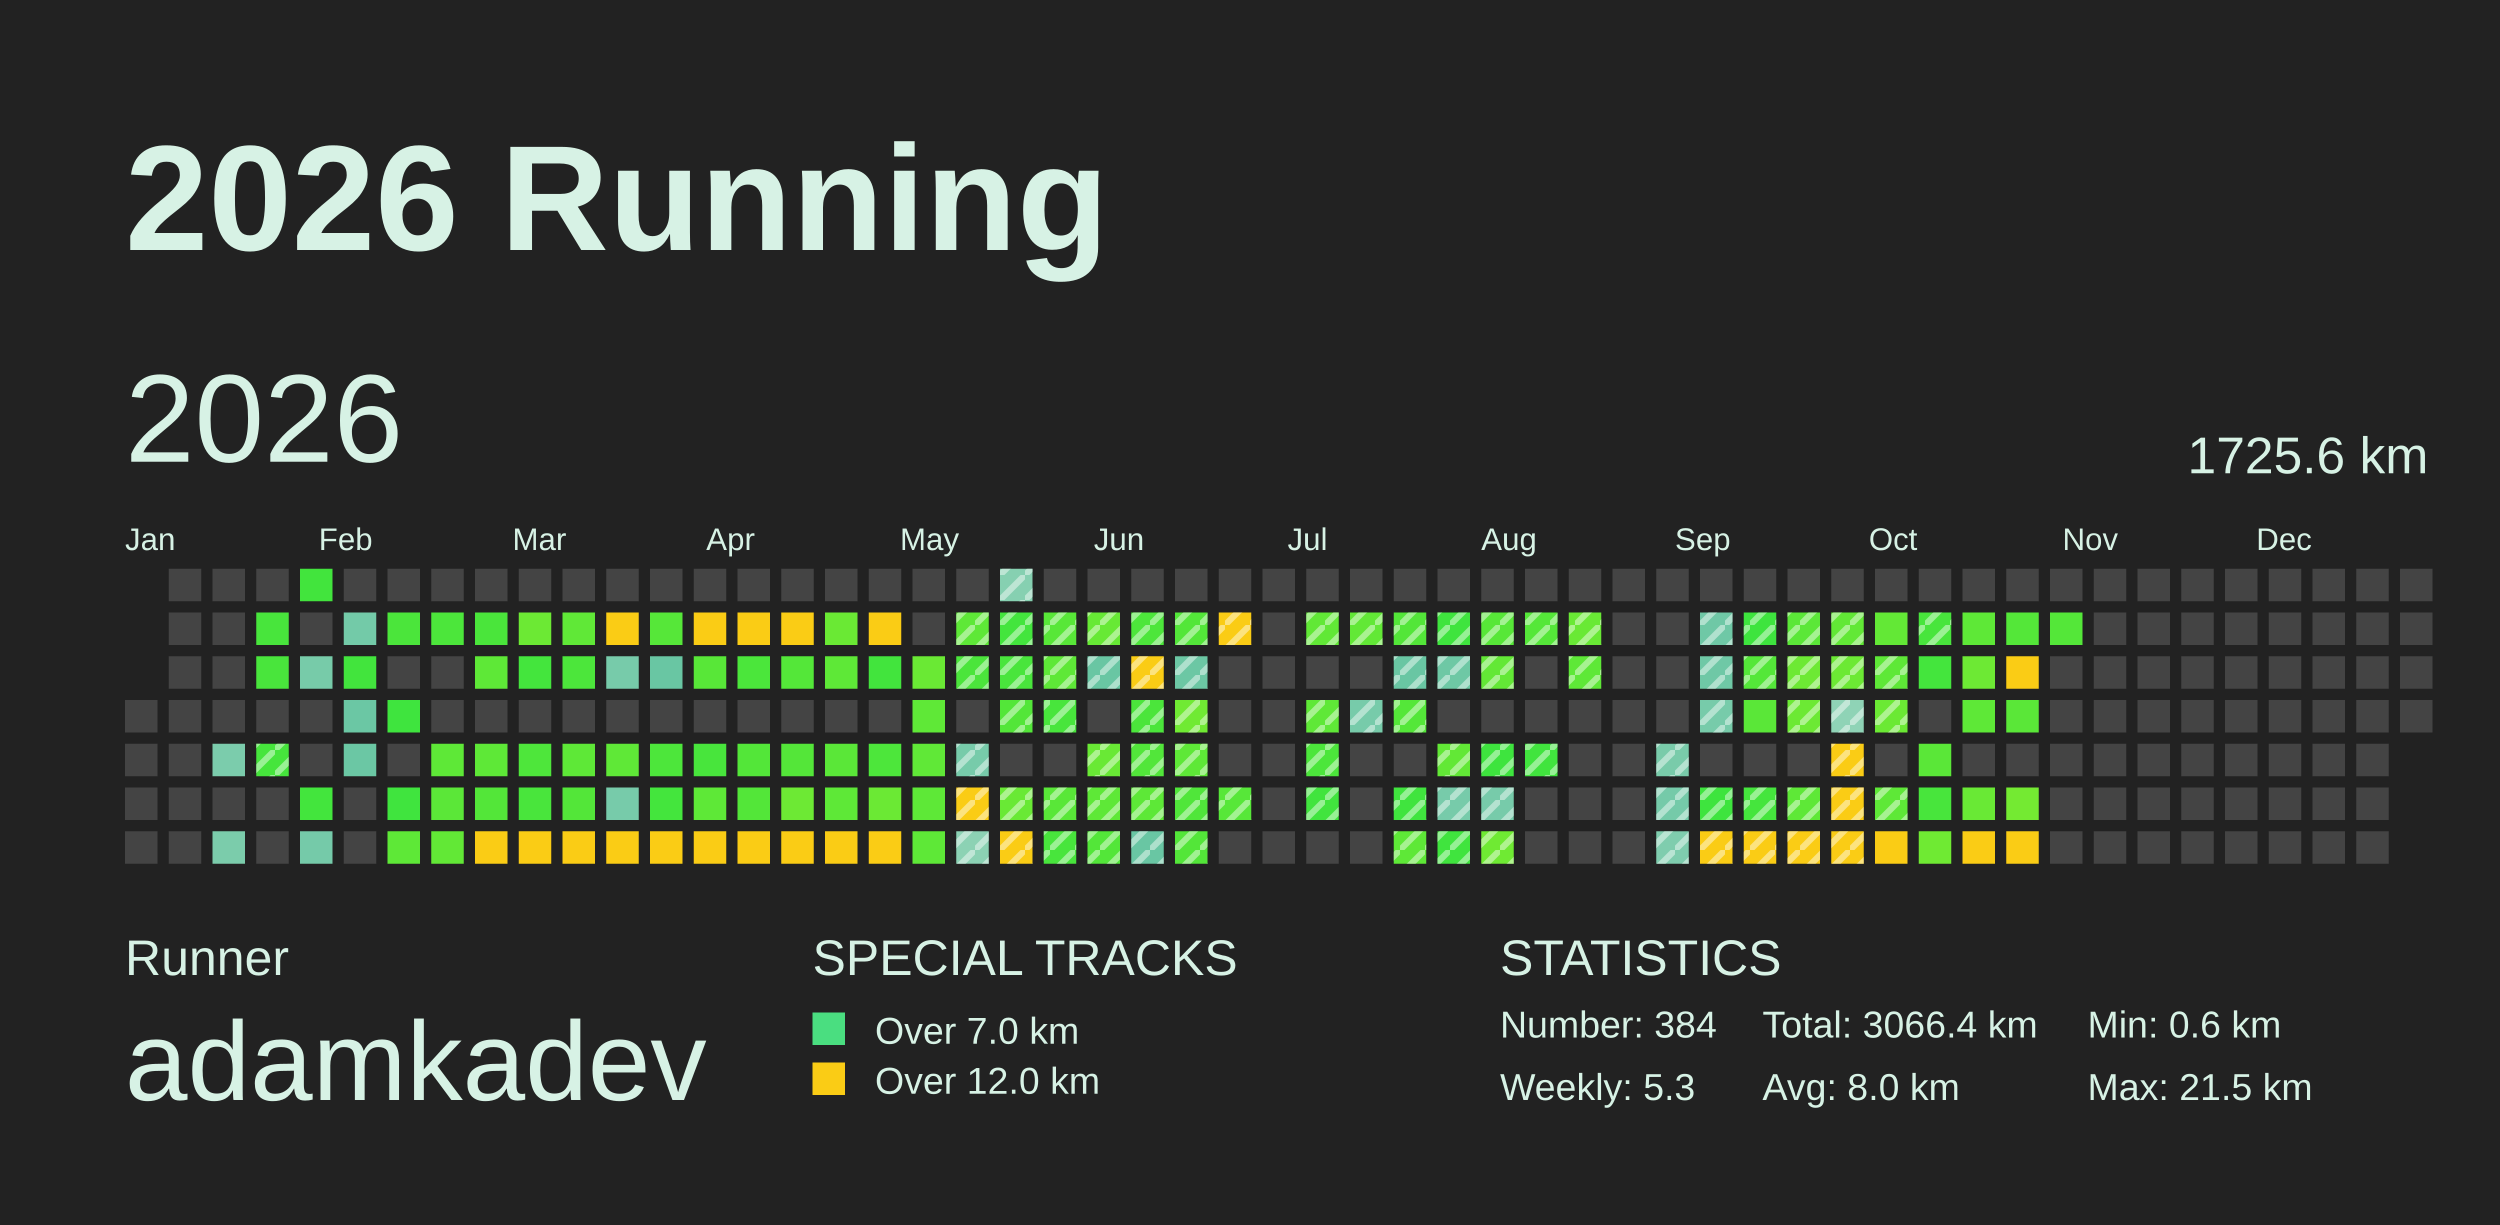
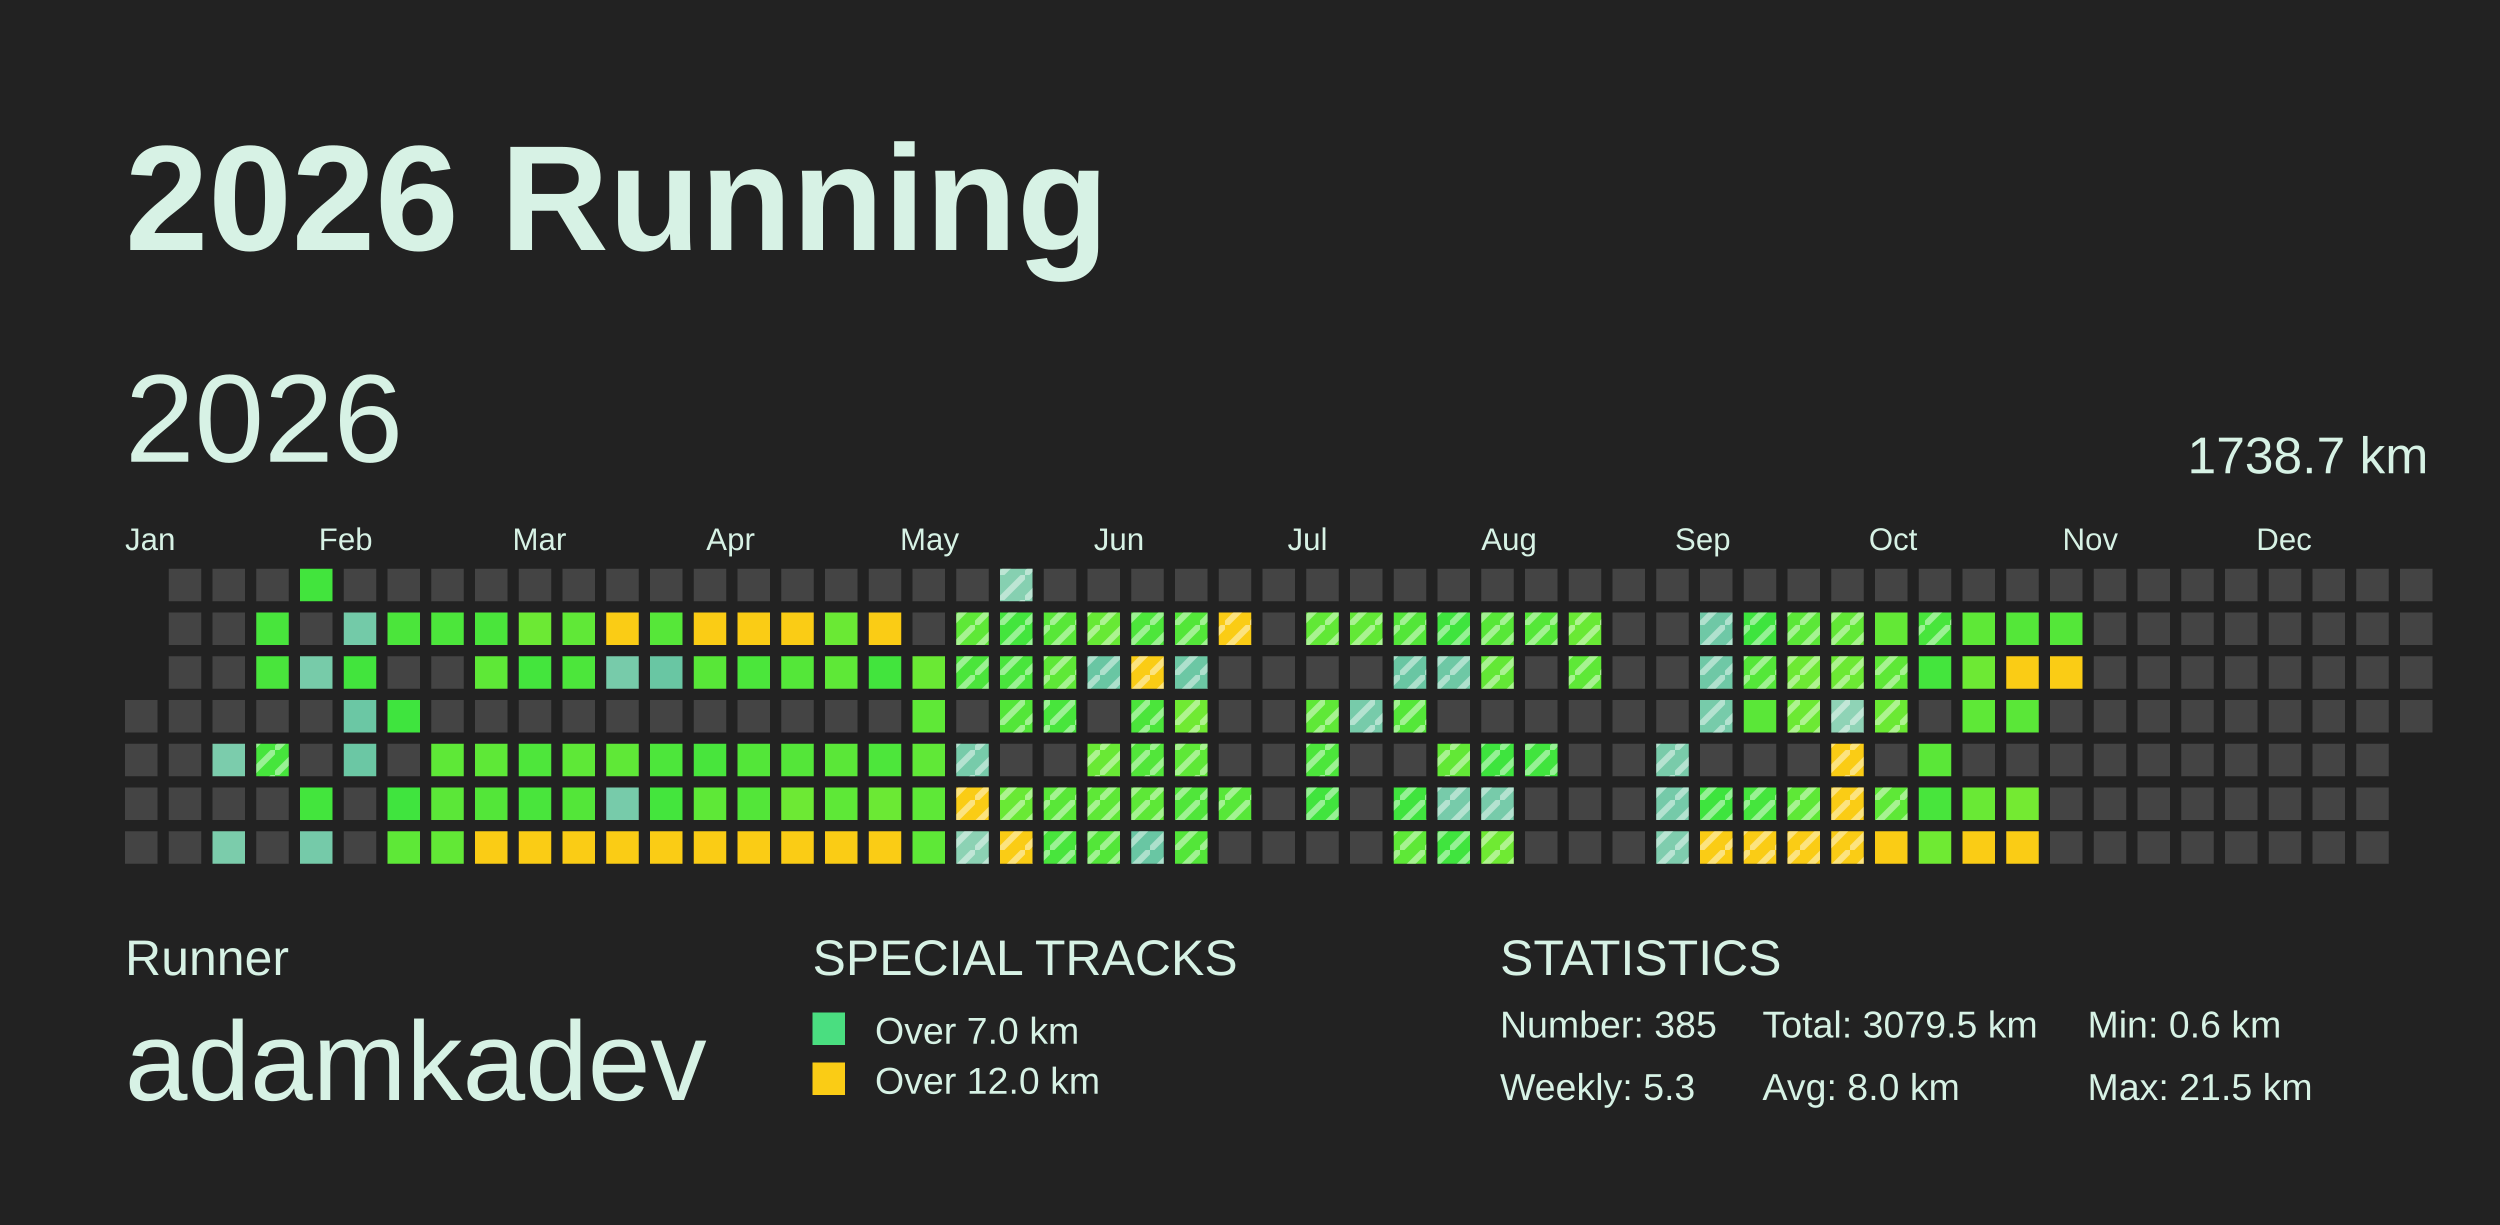
<svg xmlns="http://www.w3.org/2000/svg" baseProfile="full" height="98mm" version="1.1" viewBox="0,0,200,98" width="200mm">
  <defs>
    <pattern height="2" id="indoor-stripe" patternUnits="userSpaceOnUse" width="2">
      <line stroke="white" stroke-opacity="0.45" stroke-width="0.5" x1="0" x2="2" y1="2" y2="0" />
    </pattern>
  </defs>
  <rect fill="#222222" height="98" width="200" x="0" y="0" />
  <text fill="#D7F2E5" style="font-size:12px; font-family:Arial; font-weight:bold;" x="10" y="20">2026 Running</text>
  <text fill="#D7F2E5" style="font-size:4px; font-family:Arial" x="10" y="78">Runner</text>
  <text fill="#D7F2E5" style="font-size:9px; font-family:Arial" x="10" y="88">adamkadev</text>
  <text fill="#D7F2E5" style="font-size:4px; font-family:Arial" x="65" y="78">SPECIAL TRACKS</text>
  <rect fill="#4ADE80" height="2.6" width="2.6" x="65" y="81" />
  <text fill="#D7F2E5" style="font-size:3px; font-family:Arial" x="70" y="83.5">Over 7.0 km</text>
  <rect fill="#FACC15" height="2.6" width="2.6" x="65" y="85" />
  <text fill="#D7F2E5" style="font-size:3px; font-family:Arial" x="70" y="87.5">Over 12.0 km</text>
  <text fill="#D7F2E5" style="font-size:4px; font-family:Arial" x="120" y="78">STATISTICS</text>
-   <text fill="#D7F2E5" style="font-size:3px; font-family:Arial" x="120" y="83">Number: 384</text>
+   <text fill="#D7F2E5" style="font-size:3px; font-family:Arial" x="120" y="83">Number: 385</text>
  <text fill="#D7F2E5" style="font-size:3px; font-family:Arial" x="120" y="88">Weekly: 5.3</text>
-   <text fill="#D7F2E5" style="font-size:3px; font-family:Arial" x="141" y="83">Total: 3066.4 km</text>
+   <text fill="#D7F2E5" style="font-size:3px; font-family:Arial" x="141" y="83">Total: 3079.5 km</text>
  <text fill="#D7F2E5" style="font-size:3px; font-family:Arial" x="141" y="88">Avg: 8.0 km</text>
  <text fill="#D7F2E5" style="font-size:3px; font-family:Arial" x="167" y="83">Min: 0.6 km</text>
  <text fill="#D7F2E5" style="font-size:3px; font-family:Arial" x="167" y="88">Max: 21.5 km</text>
  <text dominant-baseline="hanging" fill="#D7F2E5" style="font-size:10.0px; font-family:Arial;" x="10" y="30">2026</text>
-   <text dominant-baseline="hanging" fill="#D7F2E5" style="font-size:4.125px; font-family:Arial;" x="175" y="35">1725.6 km</text>
+   <text dominant-baseline="hanging" fill="#D7F2E5" style="font-size:4.125px; font-family:Arial;" x="175" y="35">1738.7 km</text>
  <text fill="#D7F2E5" style="font-size:2.5px; font-family:Arial" x="10.0" y="44">Jan</text>
  <text fill="#D7F2E5" style="font-size:2.5px; font-family:Arial" x="25.5" y="44">Feb</text>
  <text fill="#D7F2E5" style="font-size:2.5px; font-family:Arial" x="41.0" y="44">Mar</text>
  <text fill="#D7F2E5" style="font-size:2.5px; font-family:Arial" x="56.5" y="44">Apr</text>
  <text fill="#D7F2E5" style="font-size:2.5px; font-family:Arial" x="72.0" y="44">May</text>
  <text fill="#D7F2E5" style="font-size:2.5px; font-family:Arial" x="87.5" y="44">Jun</text>
  <text fill="#D7F2E5" style="font-size:2.5px; font-family:Arial" x="103.0" y="44">Jul</text>
  <text fill="#D7F2E5" style="font-size:2.5px; font-family:Arial" x="118.5" y="44">Aug</text>
  <text fill="#D7F2E5" style="font-size:2.5px; font-family:Arial" x="134.0" y="44">Sep</text>
  <text fill="#D7F2E5" style="font-size:2.5px; font-family:Arial" x="149.5" y="44">Oct</text>
  <text fill="#D7F2E5" style="font-size:2.5px; font-family:Arial" x="165.0" y="44">Nov</text>
  <text fill="#D7F2E5" style="font-size:2.5px; font-family:Arial" x="180.5" y="44">Dec</text>
  <rect fill="#444444" height="2.6" width="2.6" x="10.0" y="56.0" />
  <rect fill="#444444" height="2.6" width="2.6" x="10.0" y="59.5" />
  <rect fill="#444444" height="2.6" width="2.6" x="10.0" y="63.0" />
  <rect fill="#444444" height="2.6" width="2.6" x="10.0" y="66.5" />
  <rect fill="#444444" height="2.6" width="2.6" x="13.5" y="45.5" />
  <rect fill="#444444" height="2.6" width="2.6" x="13.5" y="49.0" />
  <rect fill="#444444" height="2.6" width="2.6" x="13.5" y="52.5" />
  <rect fill="#444444" height="2.6" width="2.6" x="13.5" y="56.0" />
  <rect fill="#444444" height="2.6" width="2.6" x="13.5" y="59.5" />
  <rect fill="#444444" height="2.6" width="2.6" x="13.5" y="63.0" />
  <rect fill="#444444" height="2.6" width="2.6" x="13.5" y="66.5" />
  <rect fill="#444444" height="2.6" width="2.6" x="17.0" y="45.5" />
  <rect fill="#444444" height="2.6" width="2.6" x="17.0" y="49.0" />
  <rect fill="#444444" height="2.6" width="2.6" x="17.0" y="52.5" />
  <rect fill="#444444" height="2.6" width="2.6" x="17.0" y="56.0" />
  <rect fill="#7bccac" height="2.6" width="2.6" x="17.0" y="59.5" />
  <rect fill="#444444" height="2.6" width="2.6" x="17.0" y="63.0" />
  <rect fill="#7bccab" height="2.6" width="2.6" x="17.0" y="66.5" />
  <rect fill="#444444" height="2.6" width="2.6" x="20.5" y="45.5" />
  <rect fill="#48e53c" height="2.6" width="2.6" x="20.5" y="49.0" />
  <rect fill="#49e53c" height="2.6" width="2.6" x="20.5" y="52.5" />
  <rect fill="#444444" height="2.6" width="2.6" x="20.5" y="56.0" />
  <rect fill="#46e53c" height="2.6" width="2.6" x="20.5" y="59.5" />
  <rect fill="url(#indoor-stripe)" height="2.6" style="pointer-events: none;" width="2.6" x="20.5" y="59.5" />
  <rect fill="#444444" height="2.6" width="2.6" x="20.5" y="63.0" />
  <rect fill="#444444" height="2.6" width="2.6" x="20.5" y="66.5" />
  <rect fill="#42e43d" height="2.6" width="2.6" x="24.0" y="45.5" />
  <rect fill="#444444" height="2.6" width="2.6" x="24.0" y="49.0" />
  <rect fill="#77cba9" height="2.6" width="2.6" x="24.0" y="52.5" />
  <rect fill="#444444" height="2.6" width="2.6" x="24.0" y="56.0" />
  <rect fill="#444444" height="2.6" width="2.6" x="24.0" y="59.5" />
  <rect fill="#43e53d" height="2.6" width="2.6" x="24.0" y="63.0" />
  <rect fill="#75caa9" height="2.6" width="2.6" x="24.0" y="66.5" />
  <rect fill="#444444" height="2.6" width="2.6" x="27.5" y="45.5" />
  <rect fill="#73caa8" height="2.6" width="2.6" x="27.5" y="49.0" />
  <rect fill="#42e43d" height="2.6" width="2.6" x="27.5" y="52.5" />
  <rect fill="#6bc7a4" height="2.6" width="2.6" x="27.5" y="56.0" />
  <rect fill="#6bc7a4" height="2.6" width="2.6" x="27.5" y="59.5" />
  <rect fill="#444444" height="2.6" width="2.6" x="27.5" y="63.0" />
  <rect fill="#444444" height="2.6" width="2.6" x="27.5" y="66.5" />
  <rect fill="#444444" height="2.6" width="2.6" x="31.0" y="45.5" />
  <rect fill="#4be53b" height="2.6" width="2.6" x="31.0" y="49.0" />
  <rect fill="#444444" height="2.6" width="2.6" x="31.0" y="52.5" />
  <rect fill="#3fe43e" height="2.6" width="2.6" x="31.0" y="56.0" />
  <rect fill="#444444" height="2.6" width="2.6" x="31.0" y="59.5" />
  <rect fill="#40e43e" height="2.6" width="2.6" x="31.0" y="63.0" />
  <rect fill="#5ee837" height="2.6" width="2.6" x="31.0" y="66.5" />
  <rect fill="#444444" height="2.6" width="2.6" x="34.5" y="45.5" />
  <rect fill="#4ce63b" height="2.6" width="2.6" x="34.5" y="49.0" />
  <rect fill="#444444" height="2.6" width="2.6" x="34.5" y="52.5" />
  <rect fill="#444444" height="2.6" width="2.6" x="34.5" y="56.0" />
  <rect fill="#5ee837" height="2.6" width="2.6" x="34.5" y="59.5" />
  <rect fill="#5be738" height="2.6" width="2.6" x="34.5" y="63.0" />
  <rect fill="#62e836" height="2.6" width="2.6" x="34.5" y="66.5" />
  <rect fill="#444444" height="2.6" width="2.6" x="38.0" y="45.5" />
  <rect fill="#4ae53b" height="2.6" width="2.6" x="38.0" y="49.0" />
  <rect fill="#5ee837" height="2.6" width="2.6" x="38.0" y="52.5" />
  <rect fill="#444444" height="2.6" width="2.6" x="38.0" y="56.0" />
  <rect fill="#5ee837" height="2.6" width="2.6" x="38.0" y="59.5" />
  <rect fill="#53e639" height="2.6" width="2.6" x="38.0" y="63.0" />
  <rect fill="#FACC15" height="2.6" width="2.6" x="38.0" y="66.5" />
  <rect fill="#444444" height="2.6" width="2.6" x="41.5" y="45.5" />
  <rect fill="#6ce934" height="2.6" width="2.6" x="41.5" y="49.0" />
  <rect fill="#44e53d" height="2.6" width="2.6" x="41.5" y="52.5" />
  <rect fill="#444444" height="2.6" width="2.6" x="41.5" y="56.0" />
  <rect fill="#4ee63b" height="2.6" width="2.6" x="41.5" y="59.5" />
  <rect fill="#49e53c" height="2.6" width="2.6" x="41.5" y="63.0" />
  <rect fill="#FACC15" height="2.6" width="2.6" x="41.5" y="66.5" />
  <rect fill="#444444" height="2.6" width="2.6" x="45.0" y="45.5" />
  <rect fill="#60e837" height="2.6" width="2.6" x="45.0" y="49.0" />
  <rect fill="#4ce63b" height="2.6" width="2.6" x="45.0" y="52.5" />
  <rect fill="#444444" height="2.6" width="2.6" x="45.0" y="56.0" />
  <rect fill="#5ee837" height="2.6" width="2.6" x="45.0" y="59.5" />
  <rect fill="#53e639" height="2.6" width="2.6" x="45.0" y="63.0" />
  <rect fill="#FACC15" height="2.6" width="2.6" x="45.0" y="66.5" />
  <rect fill="#444444" height="2.6" width="2.6" x="48.5" y="45.5" />
  <rect fill="#FACC15" height="2.6" width="2.6" x="48.5" y="49.0" />
  <rect fill="#77cbaa" height="2.6" width="2.6" x="48.5" y="52.5" />
  <rect fill="#444444" height="2.6" width="2.6" x="48.5" y="56.0" />
  <rect fill="#5fe837" height="2.6" width="2.6" x="48.5" y="59.5" />
  <rect fill="#77cbaa" height="2.6" width="2.6" x="48.5" y="63.0" />
  <rect fill="#FACC15" height="2.6" width="2.6" x="48.5" y="66.5" />
  <rect fill="#444444" height="2.6" width="2.6" x="52.0" y="45.5" />
  <rect fill="#56e739" height="2.6" width="2.6" x="52.0" y="49.0" />
  <rect fill="#69c6a3" height="2.6" width="2.6" x="52.0" y="52.5" />
  <rect fill="#444444" height="2.6" width="2.6" x="52.0" y="56.0" />
  <rect fill="#4de63b" height="2.6" width="2.6" x="52.0" y="59.5" />
  <rect fill="#44e53d" height="2.6" width="2.6" x="52.0" y="63.0" />
  <rect fill="#FACC15" height="2.6" width="2.6" x="52.0" y="66.5" />
  <rect fill="#444444" height="2.6" width="2.6" x="55.5" y="45.5" />
  <rect fill="#FACC15" height="2.6" width="2.6" x="55.5" y="49.0" />
  <rect fill="#58e738" height="2.6" width="2.6" x="55.5" y="52.5" />
  <rect fill="#444444" height="2.6" width="2.6" x="55.5" y="56.0" />
  <rect fill="#48e53c" height="2.6" width="2.6" x="55.5" y="59.5" />
  <rect fill="#5ee837" height="2.6" width="2.6" x="55.5" y="63.0" />
  <rect fill="#FACC15" height="2.6" width="2.6" x="55.5" y="66.5" />
  <rect fill="#444444" height="2.6" width="2.6" x="59.0" y="45.5" />
  <rect fill="#FACC15" height="2.6" width="2.6" x="59.0" y="49.0" />
  <rect fill="#4be63b" height="2.6" width="2.6" x="59.0" y="52.5" />
  <rect fill="#444444" height="2.6" width="2.6" x="59.0" y="56.0" />
  <rect fill="#53e639" height="2.6" width="2.6" x="59.0" y="59.5" />
  <rect fill="#53e639" height="2.6" width="2.6" x="59.0" y="63.0" />
  <rect fill="#FACC15" height="2.6" width="2.6" x="59.0" y="66.5" />
  <rect fill="#444444" height="2.6" width="2.6" x="62.5" y="45.5" />
  <rect fill="#FACC15" height="2.6" width="2.6" x="62.5" y="49.0" />
  <rect fill="#54e739" height="2.6" width="2.6" x="62.5" y="52.5" />
  <rect fill="#444444" height="2.6" width="2.6" x="62.5" y="56.0" />
  <rect fill="#54e639" height="2.6" width="2.6" x="62.5" y="59.5" />
  <rect fill="#6de934" height="2.6" width="2.6" x="62.5" y="63.0" />
  <rect fill="#FACC15" height="2.6" width="2.6" x="62.5" y="66.5" />
  <rect fill="#444444" height="2.6" width="2.6" x="66.0" y="45.5" />
  <rect fill="#6ae934" height="2.6" width="2.6" x="66.0" y="49.0" />
  <rect fill="#5ee837" height="2.6" width="2.6" x="66.0" y="52.5" />
  <rect fill="#444444" height="2.6" width="2.6" x="66.0" y="56.0" />
  <rect fill="#5ae738" height="2.6" width="2.6" x="66.0" y="59.5" />
  <rect fill="#5ee837" height="2.6" width="2.6" x="66.0" y="63.0" />
  <rect fill="#FACC15" height="2.6" width="2.6" x="66.0" y="66.5" />
  <rect fill="#444444" height="2.6" width="2.6" x="69.5" y="45.5" />
  <rect fill="#FACC15" height="2.6" width="2.6" x="69.5" y="49.0" />
  <rect fill="#42e43d" height="2.6" width="2.6" x="69.5" y="52.5" />
  <rect fill="#444444" height="2.6" width="2.6" x="69.5" y="56.0" />
  <rect fill="#4de63b" height="2.6" width="2.6" x="69.5" y="59.5" />
  <rect fill="#6be934" height="2.6" width="2.6" x="69.5" y="63.0" />
  <rect fill="#FACC15" height="2.6" width="2.6" x="69.5" y="66.5" />
  <rect fill="#444444" height="2.6" width="2.6" x="73.0" y="45.5" />
  <rect fill="#444444" height="2.6" width="2.6" x="73.0" y="49.0" />
  <rect fill="#6ae934" height="2.6" width="2.6" x="73.0" y="52.5" />
  <rect fill="#5fe837" height="2.6" width="2.6" x="73.0" y="56.0" />
  <rect fill="#60e837" height="2.6" width="2.6" x="73.0" y="59.5" />
  <rect fill="#5ee837" height="2.6" width="2.6" x="73.0" y="63.0" />
  <rect fill="#5ee837" height="2.6" width="2.6" x="73.0" y="66.5" />
  <rect fill="#444444" height="2.6" width="2.6" x="76.5" y="45.5" />
  <rect fill="#5ee837" height="2.6" width="2.6" x="76.5" y="49.0" />
  <rect fill="url(#indoor-stripe)" height="2.6" style="pointer-events: none;" width="2.6" x="76.5" y="49.0" />
  <rect fill="#4be53b" height="2.6" width="2.6" x="76.5" y="52.5" />
  <rect fill="url(#indoor-stripe)" height="2.6" style="pointer-events: none;" width="2.6" x="76.5" y="52.5" />
  <rect fill="#444444" height="2.6" width="2.6" x="76.5" y="56.0" />
  <rect fill="#77cbaa" height="2.6" width="2.6" x="76.5" y="59.5" />
  <rect fill="url(#indoor-stripe)" height="2.6" style="pointer-events: none;" width="2.6" x="76.5" y="59.5" />
  <rect fill="#FACC15" height="2.6" width="2.6" x="76.5" y="63.0" />
  <rect fill="url(#indoor-stripe)" height="2.6" style="pointer-events: none;" width="2.6" x="76.5" y="63.0" />
  <rect fill="#8cd2b4" height="2.6" width="2.6" x="76.5" y="66.5" />
  <rect fill="url(#indoor-stripe)" height="2.6" style="pointer-events: none;" width="2.6" x="76.5" y="66.5" />
  <rect fill="#86d0b1" height="2.6" width="2.6" x="80.0" y="45.5" />
  <rect fill="url(#indoor-stripe)" height="2.6" style="pointer-events: none;" width="2.6" x="80.0" y="45.5" />
  <rect fill="#43e53d" height="2.6" width="2.6" x="80.0" y="49.0" />
  <rect fill="url(#indoor-stripe)" height="2.6" style="pointer-events: none;" width="2.6" x="80.0" y="49.0" />
  <rect fill="#49e53c" height="2.6" width="2.6" x="80.0" y="52.5" />
  <rect fill="url(#indoor-stripe)" height="2.6" style="pointer-events: none;" width="2.6" x="80.0" y="52.5" />
  <rect fill="#53e639" height="2.6" width="2.6" x="80.0" y="56.0" />
  <rect fill="url(#indoor-stripe)" height="2.6" style="pointer-events: none;" width="2.6" x="80.0" y="56.0" />
  <rect fill="#444444" height="2.6" width="2.6" x="80.0" y="59.5" />
  <rect fill="#69e935" height="2.6" width="2.6" x="80.0" y="63.0" />
  <rect fill="url(#indoor-stripe)" height="2.6" style="pointer-events: none;" width="2.6" x="80.0" y="63.0" />
  <rect fill="#FACC15" height="2.6" width="2.6" x="80.0" y="66.5" />
  <rect fill="url(#indoor-stripe)" height="2.6" style="pointer-events: none;" width="2.6" x="80.0" y="66.5" />
  <rect fill="#444444" height="2.6" width="2.6" x="83.5" y="45.5" />
  <rect fill="#58e738" height="2.6" width="2.6" x="83.5" y="49.0" />
  <rect fill="url(#indoor-stripe)" height="2.6" style="pointer-events: none;" width="2.6" x="83.5" y="49.0" />
  <rect fill="#5ee837" height="2.6" width="2.6" x="83.5" y="52.5" />
  <rect fill="url(#indoor-stripe)" height="2.6" style="pointer-events: none;" width="2.6" x="83.5" y="52.5" />
  <rect fill="#48e53c" height="2.6" width="2.6" x="83.5" y="56.0" />
  <rect fill="url(#indoor-stripe)" height="2.6" style="pointer-events: none;" width="2.6" x="83.5" y="56.0" />
  <rect fill="#444444" height="2.6" width="2.6" x="83.5" y="59.5" />
  <rect fill="#59e738" height="2.6" width="2.6" x="83.5" y="63.0" />
  <rect fill="url(#indoor-stripe)" height="2.6" style="pointer-events: none;" width="2.6" x="83.5" y="63.0" />
  <rect fill="#48e53c" height="2.6" width="2.6" x="83.5" y="66.5" />
  <rect fill="url(#indoor-stripe)" height="2.6" style="pointer-events: none;" width="2.6" x="83.5" y="66.5" />
  <rect fill="#444444" height="2.6" width="2.6" x="87.0" y="45.5" />
  <rect fill="#67e935" height="2.6" width="2.6" x="87.0" y="49.0" />
  <rect fill="url(#indoor-stripe)" height="2.6" style="pointer-events: none;" width="2.6" x="87.0" y="49.0" />
  <rect fill="#69c6a3" height="2.6" width="2.6" x="87.0" y="52.5" />
  <rect fill="url(#indoor-stripe)" height="2.6" style="pointer-events: none;" width="2.6" x="87.0" y="52.5" />
  <rect fill="#444444" height="2.6" width="2.6" x="87.0" y="56.0" />
  <rect fill="#69e935" height="2.6" width="2.6" x="87.0" y="59.5" />
  <rect fill="url(#indoor-stripe)" height="2.6" style="pointer-events: none;" width="2.6" x="87.0" y="59.5" />
  <rect fill="#5ee837" height="2.6" width="2.6" x="87.0" y="63.0" />
  <rect fill="url(#indoor-stripe)" height="2.6" style="pointer-events: none;" width="2.6" x="87.0" y="63.0" />
  <rect fill="#53e639" height="2.6" width="2.6" x="87.0" y="66.5" />
  <rect fill="url(#indoor-stripe)" height="2.6" style="pointer-events: none;" width="2.6" x="87.0" y="66.5" />
  <rect fill="#444444" height="2.6" width="2.6" x="90.5" y="45.5" />
  <rect fill="#4de63b" height="2.6" width="2.6" x="90.5" y="49.0" />
  <rect fill="url(#indoor-stripe)" height="2.6" style="pointer-events: none;" width="2.6" x="90.5" y="49.0" />
  <rect fill="#FACC15" height="2.6" width="2.6" x="90.5" y="52.5" />
  <rect fill="url(#indoor-stripe)" height="2.6" style="pointer-events: none;" width="2.6" x="90.5" y="52.5" />
  <rect fill="#4be53b" height="2.6" width="2.6" x="90.5" y="56.0" />
  <rect fill="url(#indoor-stripe)" height="2.6" style="pointer-events: none;" width="2.6" x="90.5" y="56.0" />
  <rect fill="#52e63a" height="2.6" width="2.6" x="90.5" y="59.5" />
  <rect fill="url(#indoor-stripe)" height="2.6" style="pointer-events: none;" width="2.6" x="90.5" y="59.5" />
  <rect fill="#5de837" height="2.6" width="2.6" x="90.5" y="63.0" />
  <rect fill="url(#indoor-stripe)" height="2.6" style="pointer-events: none;" width="2.6" x="90.5" y="63.0" />
  <rect fill="#69c6a3" height="2.6" width="2.6" x="90.5" y="66.5" />
  <rect fill="url(#indoor-stripe)" height="2.6" style="pointer-events: none;" width="2.6" x="90.5" y="66.5" />
  <rect fill="#444444" height="2.6" width="2.6" x="94.0" y="45.5" />
  <rect fill="#53e639" height="2.6" width="2.6" x="94.0" y="49.0" />
  <rect fill="url(#indoor-stripe)" height="2.6" style="pointer-events: none;" width="2.6" x="94.0" y="49.0" />
  <rect fill="#6cc7a4" height="2.6" width="2.6" x="94.0" y="52.5" />
  <rect fill="url(#indoor-stripe)" height="2.6" style="pointer-events: none;" width="2.6" x="94.0" y="52.5" />
  <rect fill="#70ea33" height="2.6" width="2.6" x="94.0" y="56.0" />
  <rect fill="url(#indoor-stripe)" height="2.6" style="pointer-events: none;" width="2.6" x="94.0" y="56.0" />
  <rect fill="#5ee837" height="2.6" width="2.6" x="94.0" y="59.5" />
  <rect fill="url(#indoor-stripe)" height="2.6" style="pointer-events: none;" width="2.6" x="94.0" y="59.5" />
  <rect fill="#50e63a" height="2.6" width="2.6" x="94.0" y="63.0" />
  <rect fill="url(#indoor-stripe)" height="2.6" style="pointer-events: none;" width="2.6" x="94.0" y="63.0" />
  <rect fill="#53e639" height="2.6" width="2.6" x="94.0" y="66.5" />
  <rect fill="url(#indoor-stripe)" height="2.6" style="pointer-events: none;" width="2.6" x="94.0" y="66.5" />
  <rect fill="#444444" height="2.6" width="2.6" x="97.5" y="45.5" />
  <rect fill="#FACC15" height="2.6" width="2.6" x="97.5" y="49.0" />
  <rect fill="url(#indoor-stripe)" height="2.6" style="pointer-events: none;" width="2.6" x="97.5" y="49.0" />
  <rect fill="#444444" height="2.6" width="2.6" x="97.5" y="52.5" />
  <rect fill="#444444" height="2.6" width="2.6" x="97.5" y="56.0" />
  <rect fill="#444444" height="2.6" width="2.6" x="97.5" y="59.5" />
  <rect fill="#57e739" height="2.6" width="2.6" x="97.5" y="63.0" />
  <rect fill="url(#indoor-stripe)" height="2.6" style="pointer-events: none;" width="2.6" x="97.5" y="63.0" />
  <rect fill="#444444" height="2.6" width="2.6" x="97.5" y="66.5" />
  <rect fill="#444444" height="2.6" width="2.6" x="101.0" y="45.5" />
  <rect fill="#444444" height="2.6" width="2.6" x="101.0" y="49.0" />
  <rect fill="#444444" height="2.6" width="2.6" x="101.0" y="52.5" />
  <rect fill="#444444" height="2.6" width="2.6" x="101.0" y="56.0" />
  <rect fill="#444444" height="2.6" width="2.6" x="101.0" y="59.5" />
  <rect fill="#444444" height="2.6" width="2.6" x="101.0" y="63.0" />
  <rect fill="#444444" height="2.6" width="2.6" x="101.0" y="66.5" />
  <rect fill="#444444" height="2.6" width="2.6" x="104.5" y="45.5" />
  <rect fill="#61e836" height="2.6" width="2.6" x="104.5" y="49.0" />
  <rect fill="url(#indoor-stripe)" height="2.6" style="pointer-events: none;" width="2.6" x="104.5" y="49.0" />
  <rect fill="#444444" height="2.6" width="2.6" x="104.5" y="52.5" />
  <rect fill="#5fe837" height="2.6" width="2.6" x="104.5" y="56.0" />
  <rect fill="url(#indoor-stripe)" height="2.6" style="pointer-events: none;" width="2.6" x="104.5" y="56.0" />
  <rect fill="#4ce63b" height="2.6" width="2.6" x="104.5" y="59.5" />
  <rect fill="url(#indoor-stripe)" height="2.6" style="pointer-events: none;" width="2.6" x="104.5" y="59.5" />
  <rect fill="#41e43e" height="2.6" width="2.6" x="104.5" y="63.0" />
  <rect fill="url(#indoor-stripe)" height="2.6" style="pointer-events: none;" width="2.6" x="104.5" y="63.0" />
  <rect fill="#444444" height="2.6" width="2.6" x="104.5" y="66.5" />
  <rect fill="#444444" height="2.6" width="2.6" x="108.0" y="45.5" />
  <rect fill="#62e836" height="2.6" width="2.6" x="108.0" y="49.0" />
  <rect fill="url(#indoor-stripe)" height="2.6" style="pointer-events: none;" width="2.6" x="108.0" y="49.0" />
  <rect fill="#444444" height="2.6" width="2.6" x="108.0" y="52.5" />
  <rect fill="#77cbaa" height="2.6" width="2.6" x="108.0" y="56.0" />
  <rect fill="url(#indoor-stripe)" height="2.6" style="pointer-events: none;" width="2.6" x="108.0" y="56.0" />
  <rect fill="#444444" height="2.6" width="2.6" x="108.0" y="59.5" />
  <rect fill="#444444" height="2.6" width="2.6" x="108.0" y="63.0" />
  <rect fill="#444444" height="2.6" width="2.6" x="108.0" y="66.5" />
  <rect fill="#444444" height="2.6" width="2.6" x="111.5" y="45.5" />
  <rect fill="#53e639" height="2.6" width="2.6" x="111.5" y="49.0" />
  <rect fill="url(#indoor-stripe)" height="2.6" style="pointer-events: none;" width="2.6" x="111.5" y="49.0" />
  <rect fill="#69c6a3" height="2.6" width="2.6" x="111.5" y="52.5" />
  <rect fill="url(#indoor-stripe)" height="2.6" style="pointer-events: none;" width="2.6" x="111.5" y="52.5" />
  <rect fill="#54e739" height="2.6" width="2.6" x="111.5" y="56.0" />
  <rect fill="url(#indoor-stripe)" height="2.6" style="pointer-events: none;" width="2.6" x="111.5" y="56.0" />
  <rect fill="#444444" height="2.6" width="2.6" x="111.5" y="59.5" />
  <rect fill="#40e43e" height="2.6" width="2.6" x="111.5" y="63.0" />
  <rect fill="url(#indoor-stripe)" height="2.6" style="pointer-events: none;" width="2.6" x="111.5" y="63.0" />
  <rect fill="#5ee837" height="2.6" width="2.6" x="111.5" y="66.5" />
  <rect fill="url(#indoor-stripe)" height="2.6" style="pointer-events: none;" width="2.6" x="111.5" y="66.5" />
  <rect fill="#444444" height="2.6" width="2.6" x="115.0" y="45.5" />
  <rect fill="#3fe43e" height="2.6" width="2.6" x="115.0" y="49.0" />
  <rect fill="url(#indoor-stripe)" height="2.6" style="pointer-events: none;" width="2.6" x="115.0" y="49.0" />
  <rect fill="#6ec8a5" height="2.6" width="2.6" x="115.0" y="52.5" />
  <rect fill="url(#indoor-stripe)" height="2.6" style="pointer-events: none;" width="2.6" x="115.0" y="52.5" />
  <rect fill="#444444" height="2.6" width="2.6" x="115.0" y="56.0" />
  <rect fill="#62e836" height="2.6" width="2.6" x="115.0" y="59.5" />
  <rect fill="url(#indoor-stripe)" height="2.6" style="pointer-events: none;" width="2.6" x="115.0" y="59.5" />
  <rect fill="#77cbaa" height="2.6" width="2.6" x="115.0" y="63.0" />
  <rect fill="url(#indoor-stripe)" height="2.6" style="pointer-events: none;" width="2.6" x="115.0" y="63.0" />
  <rect fill="#40e43e" height="2.6" width="2.6" x="115.0" y="66.5" />
  <rect fill="url(#indoor-stripe)" height="2.6" style="pointer-events: none;" width="2.6" x="115.0" y="66.5" />
  <rect fill="#444444" height="2.6" width="2.6" x="118.5" y="45.5" />
  <rect fill="#57e738" height="2.6" width="2.6" x="118.5" y="49.0" />
  <rect fill="url(#indoor-stripe)" height="2.6" style="pointer-events: none;" width="2.6" x="118.5" y="49.0" />
  <rect fill="#63e836" height="2.6" width="2.6" x="118.5" y="52.5" />
  <rect fill="url(#indoor-stripe)" height="2.6" style="pointer-events: none;" width="2.6" x="118.5" y="52.5" />
  <rect fill="#444444" height="2.6" width="2.6" x="118.5" y="56.0" />
  <rect fill="#3ee43e" height="2.6" width="2.6" x="118.5" y="59.5" />
  <rect fill="url(#indoor-stripe)" height="2.6" style="pointer-events: none;" width="2.6" x="118.5" y="59.5" />
  <rect fill="#77cbaa" height="2.6" width="2.6" x="118.5" y="63.0" />
  <rect fill="url(#indoor-stripe)" height="2.6" style="pointer-events: none;" width="2.6" x="118.5" y="63.0" />
  <rect fill="#6fea33" height="2.6" width="2.6" x="118.5" y="66.5" />
  <rect fill="url(#indoor-stripe)" height="2.6" style="pointer-events: none;" width="2.6" x="118.5" y="66.5" />
  <rect fill="#444444" height="2.6" width="2.6" x="122.0" y="45.5" />
  <rect fill="#55e739" height="2.6" width="2.6" x="122.0" y="49.0" />
  <rect fill="url(#indoor-stripe)" height="2.6" style="pointer-events: none;" width="2.6" x="122.0" y="49.0" />
  <rect fill="#444444" height="2.6" width="2.6" x="122.0" y="52.5" />
  <rect fill="#444444" height="2.6" width="2.6" x="122.0" y="56.0" />
  <rect fill="#41e43e" height="2.6" width="2.6" x="122.0" y="59.5" />
  <rect fill="url(#indoor-stripe)" height="2.6" style="pointer-events: none;" width="2.6" x="122.0" y="59.5" />
  <rect fill="#444444" height="2.6" width="2.6" x="122.0" y="63.0" />
  <rect fill="#444444" height="2.6" width="2.6" x="122.0" y="66.5" />
  <rect fill="#444444" height="2.6" width="2.6" x="125.5" y="45.5" />
  <rect fill="#69e935" height="2.6" width="2.6" x="125.5" y="49.0" />
  <rect fill="url(#indoor-stripe)" height="2.6" style="pointer-events: none;" width="2.6" x="125.5" y="49.0" />
  <rect fill="#5ee837" height="2.6" width="2.6" x="125.5" y="52.5" />
  <rect fill="url(#indoor-stripe)" height="2.6" style="pointer-events: none;" width="2.6" x="125.5" y="52.5" />
  <rect fill="#444444" height="2.6" width="2.6" x="125.5" y="56.0" />
  <rect fill="#444444" height="2.6" width="2.6" x="125.5" y="59.5" />
  <rect fill="#444444" height="2.6" width="2.6" x="125.5" y="63.0" />
  <rect fill="#444444" height="2.6" width="2.6" x="125.5" y="66.5" />
  <rect fill="#444444" height="2.6" width="2.6" x="129.0" y="45.5" />
  <rect fill="#444444" height="2.6" width="2.6" x="129.0" y="49.0" />
  <rect fill="#444444" height="2.6" width="2.6" x="129.0" y="52.5" />
  <rect fill="#444444" height="2.6" width="2.6" x="129.0" y="56.0" />
  <rect fill="#444444" height="2.6" width="2.6" x="129.0" y="59.5" />
  <rect fill="#444444" height="2.6" width="2.6" x="129.0" y="63.0" />
  <rect fill="#444444" height="2.6" width="2.6" x="129.0" y="66.5" />
  <rect fill="#444444" height="2.6" width="2.6" x="132.5" y="45.5" />
  <rect fill="#444444" height="2.6" width="2.6" x="132.5" y="49.0" />
  <rect fill="#444444" height="2.6" width="2.6" x="132.5" y="52.5" />
  <rect fill="#444444" height="2.6" width="2.6" x="132.5" y="56.0" />
  <rect fill="#79cbaa" height="2.6" width="2.6" x="132.5" y="59.5" />
  <rect fill="url(#indoor-stripe)" height="2.6" style="pointer-events: none;" width="2.6" x="132.5" y="59.5" />
  <rect fill="#75caa9" height="2.6" width="2.6" x="132.5" y="63.0" />
  <rect fill="url(#indoor-stripe)" height="2.6" style="pointer-events: none;" width="2.6" x="132.5" y="63.0" />
  <rect fill="#7fcdae" height="2.6" width="2.6" x="132.5" y="66.5" />
  <rect fill="url(#indoor-stripe)" height="2.6" style="pointer-events: none;" width="2.6" x="132.5" y="66.5" />
  <rect fill="#444444" height="2.6" width="2.6" x="136.0" y="45.5" />
  <rect fill="#6fc8a6" height="2.6" width="2.6" x="136.0" y="49.0" />
  <rect fill="url(#indoor-stripe)" height="2.6" style="pointer-events: none;" width="2.6" x="136.0" y="49.0" />
  <rect fill="#6fc8a6" height="2.6" width="2.6" x="136.0" y="52.5" />
  <rect fill="url(#indoor-stripe)" height="2.6" style="pointer-events: none;" width="2.6" x="136.0" y="52.5" />
  <rect fill="#77cbaa" height="2.6" width="2.6" x="136.0" y="56.0" />
  <rect fill="url(#indoor-stripe)" height="2.6" style="pointer-events: none;" width="2.6" x="136.0" y="56.0" />
  <rect fill="#444444" height="2.6" width="2.6" x="136.0" y="59.5" />
  <rect fill="#3ee43e" height="2.6" width="2.6" x="136.0" y="63.0" />
  <rect fill="url(#indoor-stripe)" height="2.6" style="pointer-events: none;" width="2.6" x="136.0" y="63.0" />
  <rect fill="#FACC15" height="2.6" width="2.6" x="136.0" y="66.5" />
  <rect fill="url(#indoor-stripe)" height="2.6" style="pointer-events: none;" width="2.6" x="136.0" y="66.5" />
  <rect fill="#444444" height="2.6" width="2.6" x="139.5" y="45.5" />
  <rect fill="#3ee43e" height="2.6" width="2.6" x="139.5" y="49.0" />
  <rect fill="url(#indoor-stripe)" height="2.6" style="pointer-events: none;" width="2.6" x="139.5" y="49.0" />
  <rect fill="#54e739" height="2.6" width="2.6" x="139.5" y="52.5" />
  <rect fill="url(#indoor-stripe)" height="2.6" style="pointer-events: none;" width="2.6" x="139.5" y="52.5" />
  <rect fill="#5ae738" height="2.6" width="2.6" x="139.5" y="56.0" />
  <rect fill="#444444" height="2.6" width="2.6" x="139.5" y="59.5" />
  <rect fill="#45e53d" height="2.6" width="2.6" x="139.5" y="63.0" />
  <rect fill="url(#indoor-stripe)" height="2.6" style="pointer-events: none;" width="2.6" x="139.5" y="63.0" />
  <rect fill="#FACC15" height="2.6" width="2.6" x="139.5" y="66.5" />
  <rect fill="url(#indoor-stripe)" height="2.6" style="pointer-events: none;" width="2.6" x="139.5" y="66.5" />
  <rect fill="#444444" height="2.6" width="2.6" x="143.0" y="45.5" />
  <rect fill="#5be738" height="2.6" width="2.6" x="143.0" y="49.0" />
  <rect fill="url(#indoor-stripe)" height="2.6" style="pointer-events: none;" width="2.6" x="143.0" y="49.0" />
  <rect fill="#6de934" height="2.6" width="2.6" x="143.0" y="52.5" />
  <rect fill="url(#indoor-stripe)" height="2.6" style="pointer-events: none;" width="2.6" x="143.0" y="52.5" />
  <rect fill="#6ce934" height="2.6" width="2.6" x="143.0" y="56.0" />
  <rect fill="url(#indoor-stripe)" height="2.6" style="pointer-events: none;" width="2.6" x="143.0" y="56.0" />
  <rect fill="#444444" height="2.6" width="2.6" x="143.0" y="59.5" />
  <rect fill="#5ee837" height="2.6" width="2.6" x="143.0" y="63.0" />
  <rect fill="url(#indoor-stripe)" height="2.6" style="pointer-events: none;" width="2.6" x="143.0" y="63.0" />
  <rect fill="#FACC15" height="2.6" width="2.6" x="143.0" y="66.5" />
  <rect fill="url(#indoor-stripe)" height="2.6" style="pointer-events: none;" width="2.6" x="143.0" y="66.5" />
  <rect fill="#444444" height="2.6" width="2.6" x="146.5" y="45.5" />
  <rect fill="#62e836" height="2.6" width="2.6" x="146.5" y="49.0" />
  <rect fill="url(#indoor-stripe)" height="2.6" style="pointer-events: none;" width="2.6" x="146.5" y="49.0" />
  <rect fill="#6ce934" height="2.6" width="2.6" x="146.5" y="52.5" />
  <rect fill="url(#indoor-stripe)" height="2.6" style="pointer-events: none;" width="2.6" x="146.5" y="52.5" />
  <rect fill="#8fd3b6" height="2.6" width="2.6" x="146.5" y="56.0" />
  <rect fill="url(#indoor-stripe)" height="2.6" style="pointer-events: none;" width="2.6" x="146.5" y="56.0" />
  <rect fill="#FACC15" height="2.6" width="2.6" x="146.5" y="59.5" />
  <rect fill="url(#indoor-stripe)" height="2.6" style="pointer-events: none;" width="2.6" x="146.5" y="59.5" />
  <rect fill="#FACC15" height="2.6" width="2.6" x="146.5" y="63.0" />
  <rect fill="url(#indoor-stripe)" height="2.6" style="pointer-events: none;" width="2.6" x="146.5" y="63.0" />
  <rect fill="#FACC15" height="2.6" width="2.6" x="146.5" y="66.5" />
  <rect fill="url(#indoor-stripe)" height="2.6" style="pointer-events: none;" width="2.6" x="146.5" y="66.5" />
  <rect fill="#444444" height="2.6" width="2.6" x="150.0" y="45.5" />
  <rect fill="#63e836" height="2.6" width="2.6" x="150.0" y="49.0" />
  <rect fill="#5ee837" height="2.6" width="2.6" x="150.0" y="52.5" />
  <rect fill="url(#indoor-stripe)" height="2.6" style="pointer-events: none;" width="2.6" x="150.0" y="52.5" />
  <rect fill="#6be934" height="2.6" width="2.6" x="150.0" y="56.0" />
  <rect fill="url(#indoor-stripe)" height="2.6" style="pointer-events: none;" width="2.6" x="150.0" y="56.0" />
  <rect fill="#444444" height="2.6" width="2.6" x="150.0" y="59.5" />
  <rect fill="#5ee837" height="2.6" width="2.6" x="150.0" y="63.0" />
  <rect fill="url(#indoor-stripe)" height="2.6" style="pointer-events: none;" width="2.6" x="150.0" y="63.0" />
  <rect fill="#FACC15" height="2.6" width="2.6" x="150.0" y="66.5" />
  <rect fill="#444444" height="2.6" width="2.6" x="153.5" y="45.5" />
  <rect fill="#48e53c" height="2.6" width="2.6" x="153.5" y="49.0" />
  <rect fill="url(#indoor-stripe)" height="2.6" style="pointer-events: none;" width="2.6" x="153.5" y="49.0" />
  <rect fill="#44e53d" height="2.6" width="2.6" x="153.5" y="52.5" />
  <rect fill="#444444" height="2.6" width="2.6" x="153.5" y="56.0" />
  <rect fill="#5ae738" height="2.6" width="2.6" x="153.5" y="59.5" />
  <rect fill="#48e53c" height="2.6" width="2.6" x="153.5" y="63.0" />
  <rect fill="#6fea33" height="2.6" width="2.6" x="153.5" y="66.5" />
  <rect fill="#444444" height="2.6" width="2.6" x="157.0" y="45.5" />
  <rect fill="#5ee837" height="2.6" width="2.6" x="157.0" y="49.0" />
  <rect fill="#6de934" height="2.6" width="2.6" x="157.0" y="52.5" />
  <rect fill="#5ee837" height="2.6" width="2.6" x="157.0" y="56.0" />
  <rect fill="#444444" height="2.6" width="2.6" x="157.0" y="59.5" />
  <rect fill="#69e935" height="2.6" width="2.6" x="157.0" y="63.0" />
  <rect fill="#FACC15" height="2.6" width="2.6" x="157.0" y="66.5" />
  <rect fill="#444444" height="2.6" width="2.6" x="160.5" y="45.5" />
  <rect fill="#54e739" height="2.6" width="2.6" x="160.5" y="49.0" />
  <rect fill="#FACC15" height="2.6" width="2.6" x="160.5" y="52.5" />
  <rect fill="#5ae738" height="2.6" width="2.6" x="160.5" y="56.0" />
  <rect fill="#444444" height="2.6" width="2.6" x="160.5" y="59.5" />
  <rect fill="#74ea32" height="2.6" width="2.6" x="160.5" y="63.0" />
  <rect fill="#FACC15" height="2.6" width="2.6" x="160.5" y="66.5" />
  <rect fill="#444444" height="2.6" width="2.6" x="164.0" y="45.5" />
  <rect fill="#54e739" height="2.6" width="2.6" x="164.0" y="49.0" />
-   <rect fill="#444444" height="2.6" width="2.6" x="164.0" y="52.5" />
+   <rect fill="#FACC15" height="2.6" width="2.6" x="164.0" y="52.5" />
  <rect fill="#444444" height="2.6" width="2.6" x="164.0" y="56.0" />
  <rect fill="#444444" height="2.6" width="2.6" x="164.0" y="59.5" />
  <rect fill="#444444" height="2.6" width="2.6" x="164.0" y="63.0" />
  <rect fill="#444444" height="2.6" width="2.6" x="164.0" y="66.5" />
  <rect fill="#444444" height="2.6" width="2.6" x="167.5" y="45.5" />
  <rect fill="#444444" height="2.6" width="2.6" x="167.5" y="49.0" />
  <rect fill="#444444" height="2.6" width="2.6" x="167.5" y="52.5" />
  <rect fill="#444444" height="2.6" width="2.6" x="167.5" y="56.0" />
  <rect fill="#444444" height="2.6" width="2.6" x="167.5" y="59.5" />
  <rect fill="#444444" height="2.6" width="2.6" x="167.5" y="63.0" />
  <rect fill="#444444" height="2.6" width="2.6" x="167.5" y="66.5" />
  <rect fill="#444444" height="2.6" width="2.6" x="171.0" y="45.5" />
  <rect fill="#444444" height="2.6" width="2.6" x="171.0" y="49.0" />
  <rect fill="#444444" height="2.6" width="2.6" x="171.0" y="52.5" />
  <rect fill="#444444" height="2.6" width="2.6" x="171.0" y="56.0" />
  <rect fill="#444444" height="2.6" width="2.6" x="171.0" y="59.5" />
  <rect fill="#444444" height="2.6" width="2.6" x="171.0" y="63.0" />
  <rect fill="#444444" height="2.6" width="2.6" x="171.0" y="66.5" />
  <rect fill="#444444" height="2.6" width="2.6" x="174.5" y="45.5" />
  <rect fill="#444444" height="2.6" width="2.6" x="174.5" y="49.0" />
  <rect fill="#444444" height="2.6" width="2.6" x="174.5" y="52.5" />
  <rect fill="#444444" height="2.6" width="2.6" x="174.5" y="56.0" />
  <rect fill="#444444" height="2.6" width="2.6" x="174.5" y="59.5" />
  <rect fill="#444444" height="2.6" width="2.6" x="174.5" y="63.0" />
  <rect fill="#444444" height="2.6" width="2.6" x="174.5" y="66.5" />
  <rect fill="#444444" height="2.6" width="2.6" x="178.0" y="45.5" />
  <rect fill="#444444" height="2.6" width="2.6" x="178.0" y="49.0" />
  <rect fill="#444444" height="2.6" width="2.6" x="178.0" y="52.5" />
  <rect fill="#444444" height="2.6" width="2.6" x="178.0" y="56.0" />
  <rect fill="#444444" height="2.6" width="2.6" x="178.0" y="59.5" />
  <rect fill="#444444" height="2.6" width="2.6" x="178.0" y="63.0" />
  <rect fill="#444444" height="2.6" width="2.6" x="178.0" y="66.5" />
  <rect fill="#444444" height="2.6" width="2.6" x="181.5" y="45.5" />
  <rect fill="#444444" height="2.6" width="2.6" x="181.5" y="49.0" />
  <rect fill="#444444" height="2.6" width="2.6" x="181.5" y="52.5" />
  <rect fill="#444444" height="2.6" width="2.6" x="181.5" y="56.0" />
  <rect fill="#444444" height="2.6" width="2.6" x="181.5" y="59.5" />
  <rect fill="#444444" height="2.6" width="2.6" x="181.5" y="63.0" />
  <rect fill="#444444" height="2.6" width="2.6" x="181.5" y="66.5" />
  <rect fill="#444444" height="2.6" width="2.6" x="185.0" y="45.5" />
  <rect fill="#444444" height="2.6" width="2.6" x="185.0" y="49.0" />
  <rect fill="#444444" height="2.6" width="2.6" x="185.0" y="52.5" />
  <rect fill="#444444" height="2.6" width="2.6" x="185.0" y="56.0" />
  <rect fill="#444444" height="2.6" width="2.6" x="185.0" y="59.5" />
  <rect fill="#444444" height="2.6" width="2.6" x="185.0" y="63.0" />
  <rect fill="#444444" height="2.6" width="2.6" x="185.0" y="66.5" />
  <rect fill="#444444" height="2.6" width="2.6" x="188.5" y="45.5" />
  <rect fill="#444444" height="2.6" width="2.6" x="188.5" y="49.0" />
  <rect fill="#444444" height="2.6" width="2.6" x="188.5" y="52.5" />
  <rect fill="#444444" height="2.6" width="2.6" x="188.5" y="56.0" />
  <rect fill="#444444" height="2.6" width="2.6" x="188.5" y="59.5" />
  <rect fill="#444444" height="2.6" width="2.6" x="188.5" y="63.0" />
  <rect fill="#444444" height="2.6" width="2.6" x="188.5" y="66.5" />
  <rect fill="#444444" height="2.6" width="2.6" x="192.0" y="45.5" />
  <rect fill="#444444" height="2.6" width="2.6" x="192.0" y="49.0" />
  <rect fill="#444444" height="2.6" width="2.6" x="192.0" y="52.5" />
  <rect fill="#444444" height="2.6" width="2.6" x="192.0" y="56.0" />
</svg>
